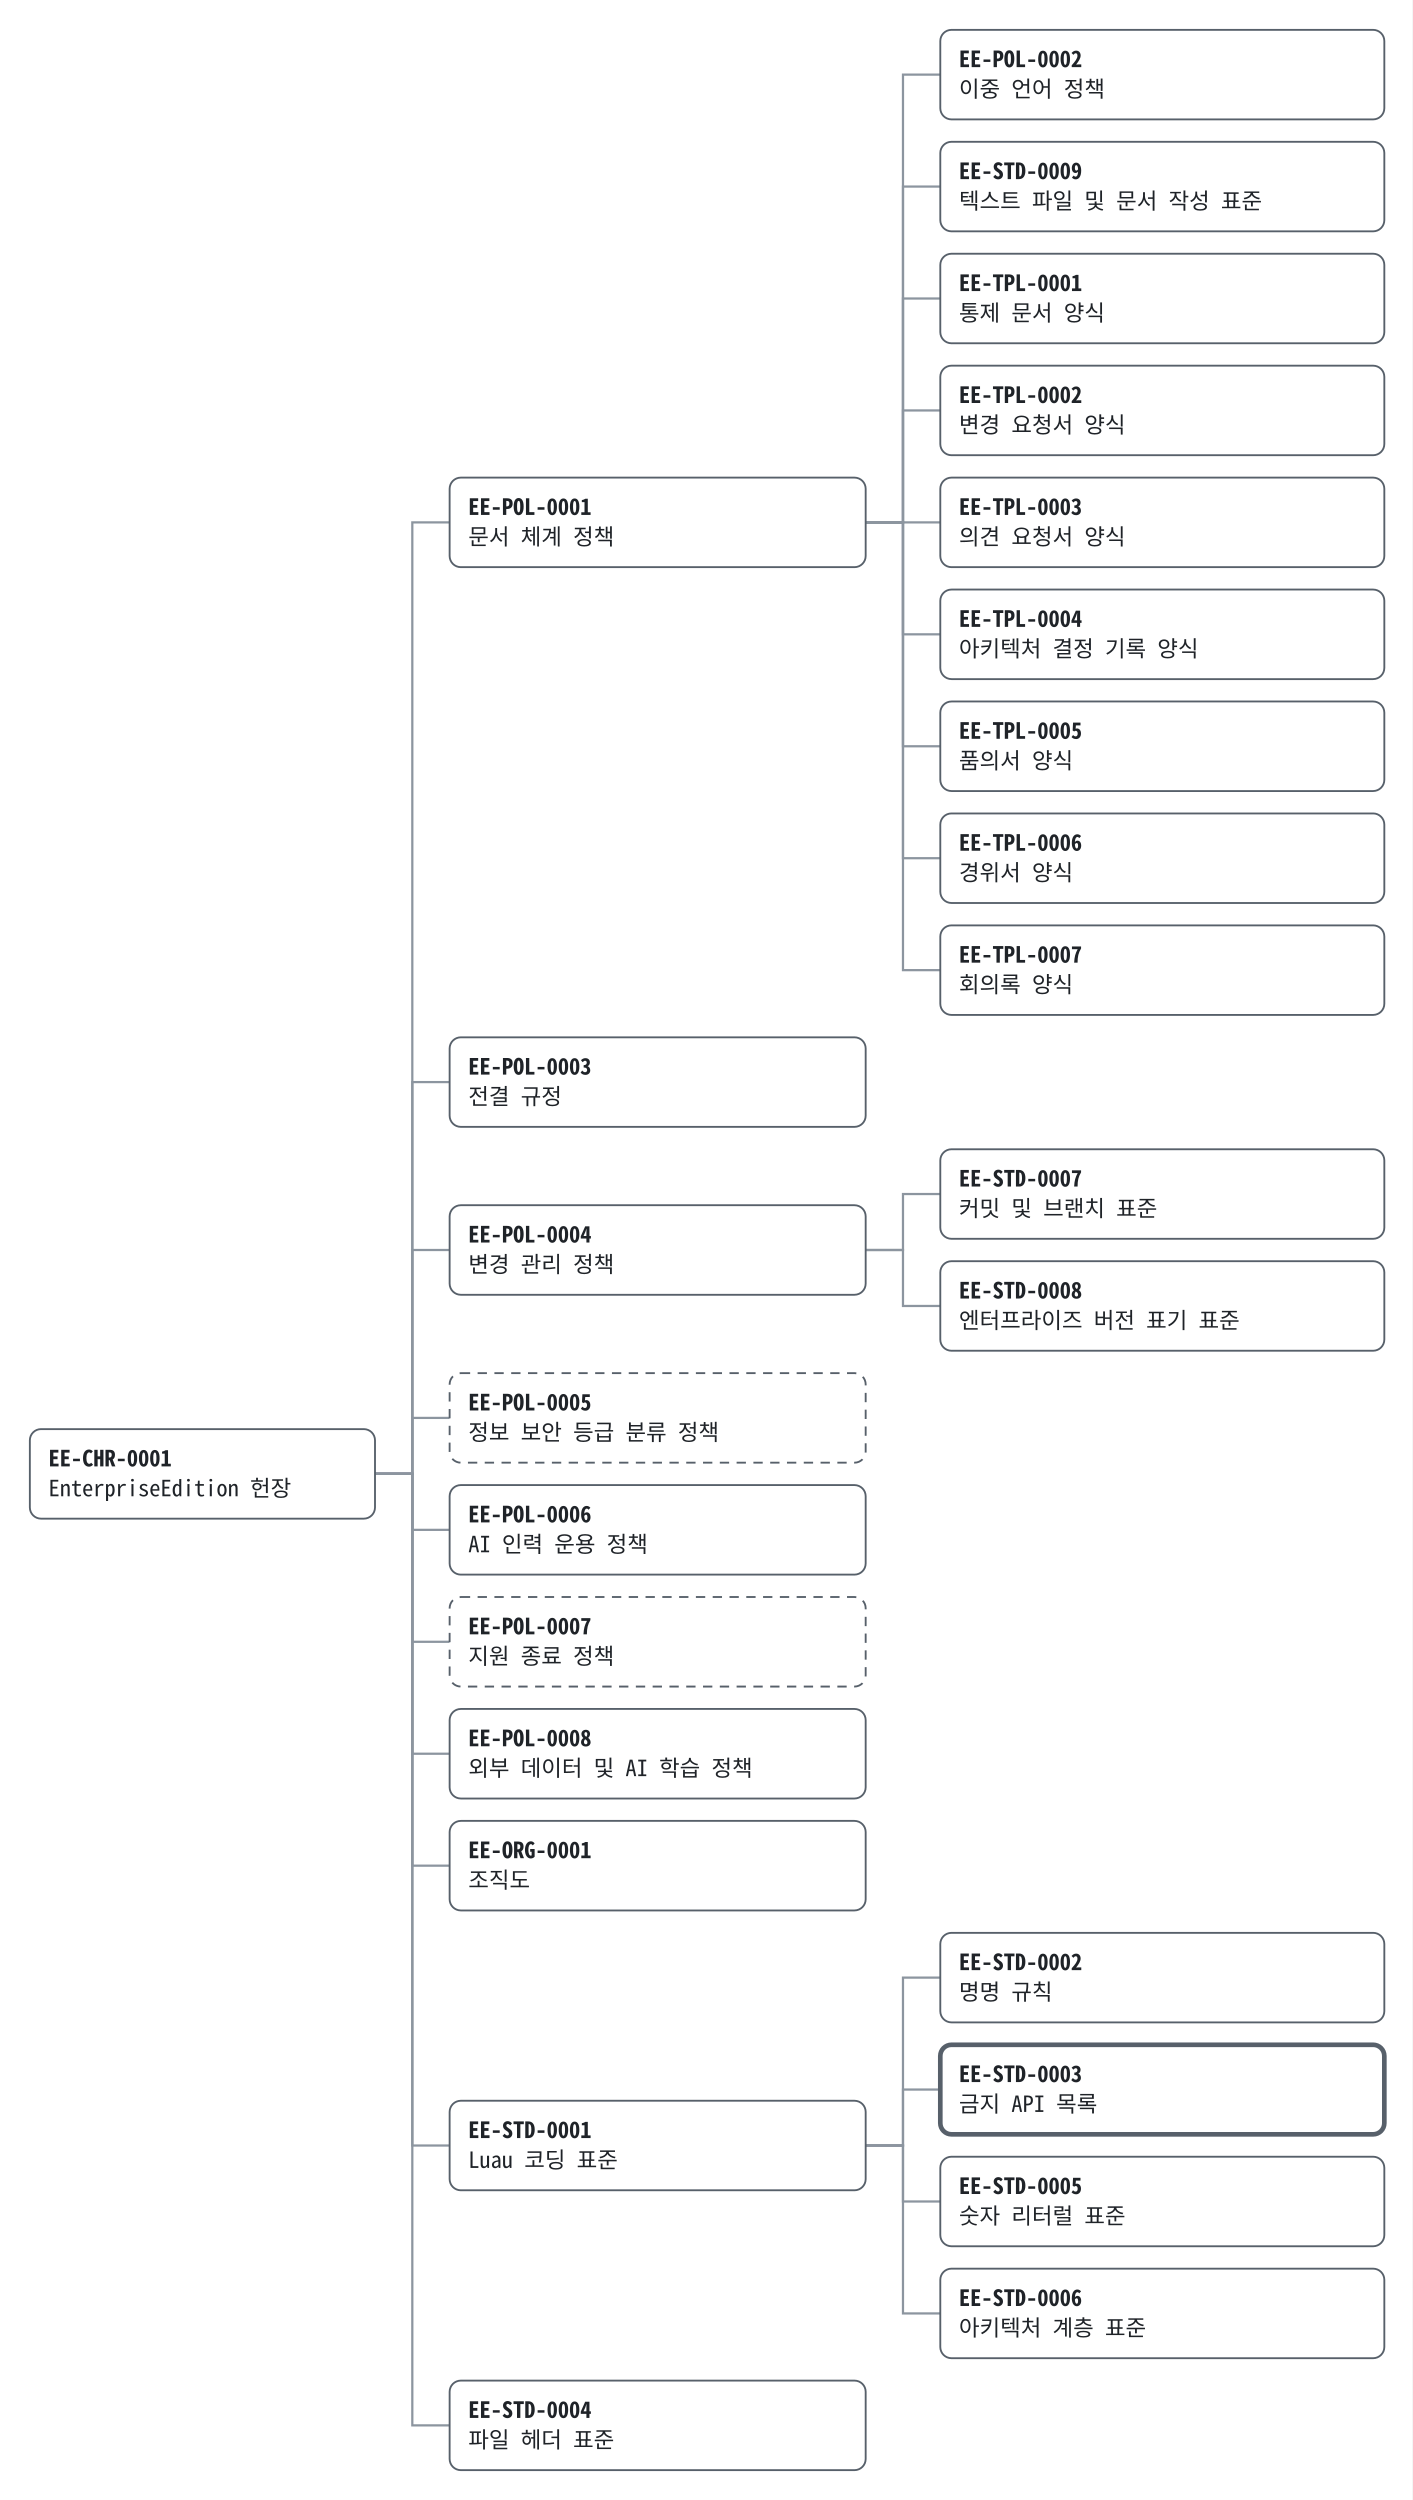
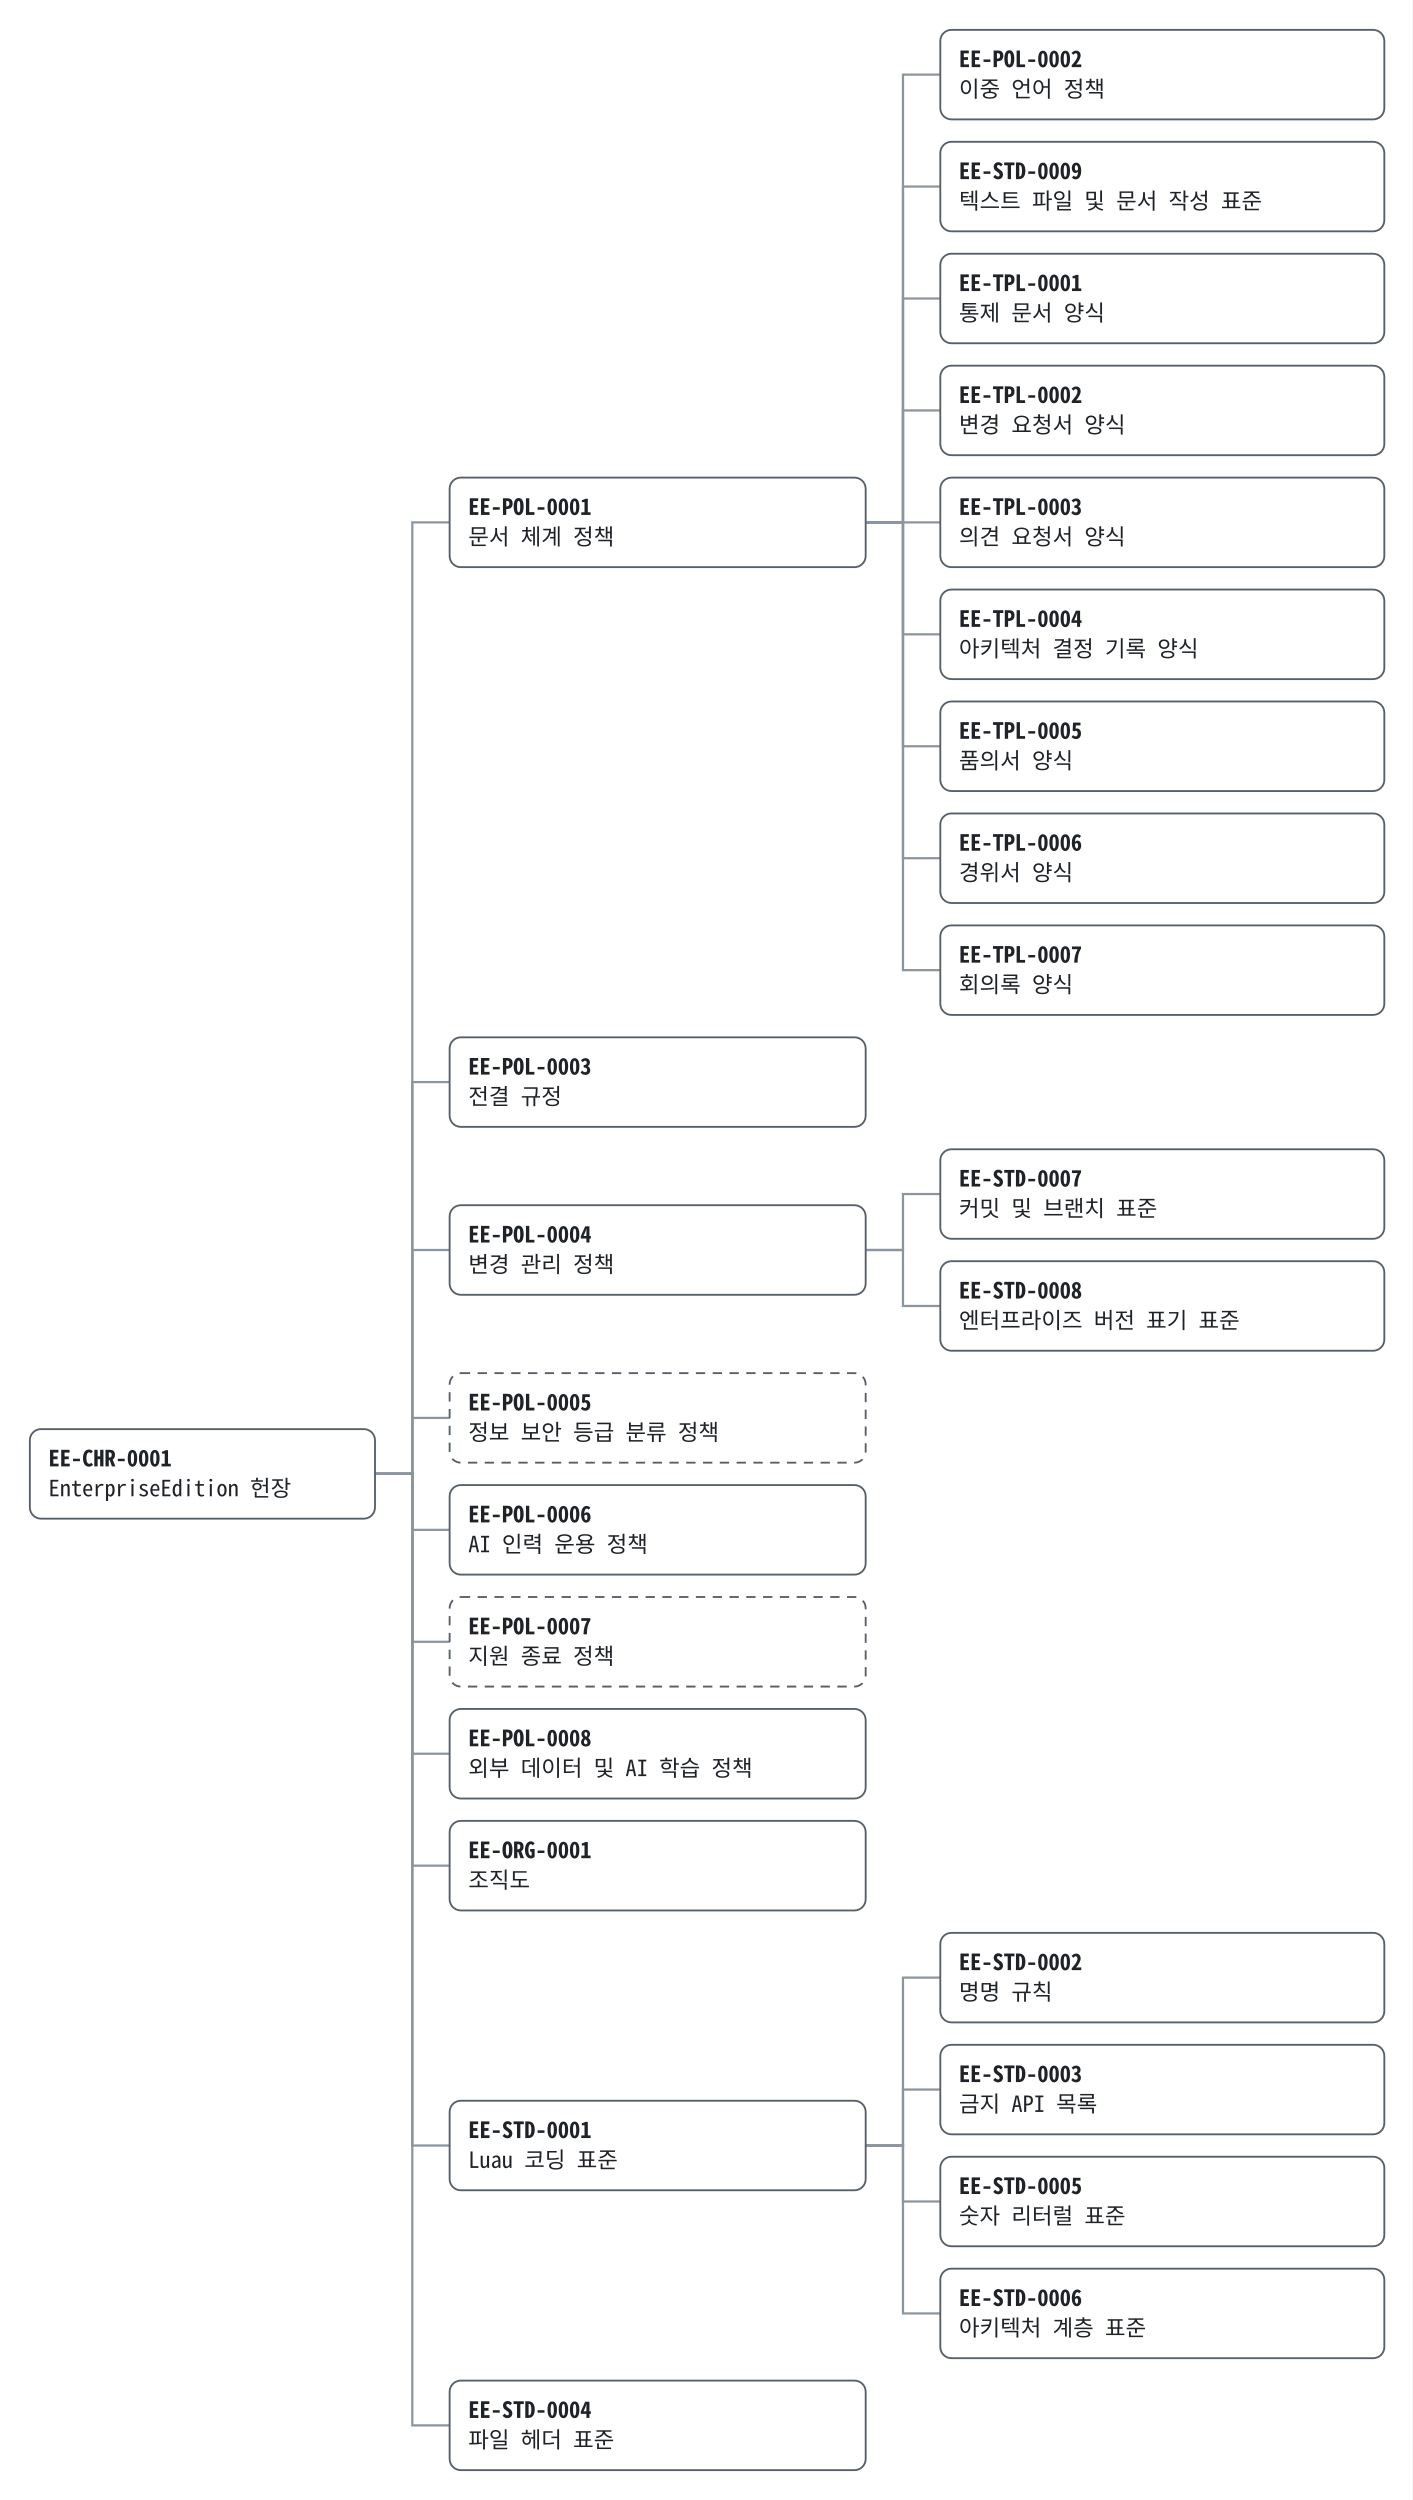
<svg xmlns="http://www.w3.org/2000/svg" width="757" height="1340" viewBox="0 0 757 1340" role="img">
  <style>text{font-family:ui-monospace,SFMono-Regular,Menlo,Consolas,'Noto Sans Mono CJK KR','Malgun Gothic',monospace;font-size:12px;fill:#1f2328}.first{font-weight:bold}.card{fill:#ffffff;stroke:#57606a;stroke-width:1}.dashed{stroke-dasharray:5 4}.bold{stroke-width:2.5}.edge{fill:none;stroke:#8c959f;stroke-width:1.2}</style>
  <rect width="757" height="1340" fill="#ffffff" />
  <path class="edge" d="M201 790H221V280H241" />
  <path class="edge" d="M201 790H221V580H241" />
  <path class="edge" d="M201 790H221V670H241" />
  <path class="edge" d="M201 790H221V760H241" />
  <path class="edge" d="M201 790H221V820H241" />
  <path class="edge" d="M201 790H221V880H241" />
  <path class="edge" d="M201 790H221V940H241" />
  <path class="edge" d="M201 790H221V1000H241" />
  <path class="edge" d="M201 790H221V1150H241" />
  <path class="edge" d="M201 790H221V1300H241" />
  <path class="edge" d="M464 280H484V40H504" />
  <path class="edge" d="M464 280H484V100H504" />
  <path class="edge" d="M464 280H484V160H504" />
  <path class="edge" d="M464 280H484V220H504" />
  <path class="edge" d="M464 280H484V280H504" />
  <path class="edge" d="M464 280H484V340H504" />
  <path class="edge" d="M464 280H484V400H504" />
  <path class="edge" d="M464 280H484V460H504" />
  <path class="edge" d="M464 280H484V520H504" />
  <path class="edge" d="M464 670H484V640H504" />
  <path class="edge" d="M464 670H484V700H504" />
  <path class="edge" d="M464 1150H484V1060H504" />
  <path class="edge" d="M464 1150H484V1120H504" />
  <path class="edge" d="M464 1150H484V1180H504" />
  <path class="edge" d="M464 1150H484V1240H504" />
  <rect class="card" x="16" y="766" width="185" height="48" rx="6" />
  <text class="first" x="26" y="786">EE-CHR-0001</text>
  <text x="26" y="802">EnterpriseEdition 헌장</text>
  <rect class="card" x="241" y="256" width="223" height="48" rx="6" />
  <text class="first" x="251" y="276">EE-POL-0001</text>
  <text x="251" y="292">문서 체계 정책</text>
  <rect class="card" x="504" y="16" width="238" height="48" rx="6" />
  <text class="first" x="514" y="36">EE-POL-0002</text>
  <text x="514" y="52">이중 언어 정책</text>
  <rect class="card" x="504" y="76" width="238" height="48" rx="6" />
  <text class="first" x="514" y="96">EE-STD-0009</text>
  <text x="514" y="112">텍스트 파일 및 문서 작성 표준</text>
  <rect class="card" x="504" y="136" width="238" height="48" rx="6" />
  <text class="first" x="514" y="156">EE-TPL-0001</text>
  <text x="514" y="172">통제 문서 양식</text>
  <rect class="card" x="504" y="196" width="238" height="48" rx="6" />
  <text class="first" x="514" y="216">EE-TPL-0002</text>
  <text x="514" y="232">변경 요청서 양식</text>
  <rect class="card" x="504" y="256" width="238" height="48" rx="6" />
  <text class="first" x="514" y="276">EE-TPL-0003</text>
  <text x="514" y="292">의견 요청서 양식</text>
  <rect class="card" x="504" y="316" width="238" height="48" rx="6" />
  <text class="first" x="514" y="336">EE-TPL-0004</text>
  <text x="514" y="352">아키텍처 결정 기록 양식</text>
  <rect class="card" x="504" y="376" width="238" height="48" rx="6" />
  <text class="first" x="514" y="396">EE-TPL-0005</text>
  <text x="514" y="412">품의서 양식</text>
  <rect class="card" x="504" y="436" width="238" height="48" rx="6" />
  <text class="first" x="514" y="456">EE-TPL-0006</text>
  <text x="514" y="472">경위서 양식</text>
  <rect class="card" x="504" y="496" width="238" height="48" rx="6" />
  <text class="first" x="514" y="516">EE-TPL-0007</text>
  <text x="514" y="532">회의록 양식</text>
  <rect class="card" x="241" y="556" width="223" height="48" rx="6" />
  <text class="first" x="251" y="576">EE-POL-0003</text>
  <text x="251" y="592">전결 규정</text>
  <rect class="card" x="241" y="646" width="223" height="48" rx="6" />
  <text class="first" x="251" y="666">EE-POL-0004</text>
  <text x="251" y="682">변경 관리 정책</text>
  <rect class="card" x="504" y="616" width="238" height="48" rx="6" />
  <text class="first" x="514" y="636">EE-STD-0007</text>
  <text x="514" y="652">커밋 및 브랜치 표준</text>
  <rect class="card" x="504" y="676" width="238" height="48" rx="6" />
  <text class="first" x="514" y="696">EE-STD-0008</text>
  <text x="514" y="712">엔터프라이즈 버전 표기 표준</text>
  <rect class="card dashed" x="241" y="736" width="223" height="48" rx="6" />
  <text class="first" x="251" y="756">EE-POL-0005</text>
  <text x="251" y="772">정보 보안 등급 분류 정책</text>
  <rect class="card" x="241" y="796" width="223" height="48" rx="6" />
  <text class="first" x="251" y="816">EE-POL-0006</text>
  <text x="251" y="832">AI 인력 운용 정책</text>
  <rect class="card dashed" x="241" y="856" width="223" height="48" rx="6" />
  <text class="first" x="251" y="876">EE-POL-0007</text>
  <text x="251" y="892">지원 종료 정책</text>
  <rect class="card" x="241" y="916" width="223" height="48" rx="6" />
  <text class="first" x="251" y="936">EE-POL-0008</text>
  <text x="251" y="952">외부 데이터 및 AI 학습 정책</text>
  <rect class="card" x="241" y="976" width="223" height="48" rx="6" />
  <text class="first" x="251" y="996">EE-ORG-0001</text>
  <text x="251" y="1012">조직도</text>
  <rect class="card" x="241" y="1126" width="223" height="48" rx="6" />
  <text class="first" x="251" y="1146">EE-STD-0001</text>
  <text x="251" y="1162">Luau 코딩 표준</text>
  <rect class="card" x="504" y="1036" width="238" height="48" rx="6" />
  <text class="first" x="514" y="1056">EE-STD-0002</text>
  <text x="514" y="1072">명명 규칙</text>
-   <rect class="card bold" x="504" y="1096" width="238" height="48" rx="6" />
+   <rect class="card" x="504" y="1096" width="238" height="48" rx="6" />
  <text class="first" x="514" y="1116">EE-STD-0003</text>
  <text x="514" y="1132">금지 API 목록</text>
  <rect class="card" x="504" y="1156" width="238" height="48" rx="6" />
  <text class="first" x="514" y="1176">EE-STD-0005</text>
  <text x="514" y="1192">숫자 리터럴 표준</text>
  <rect class="card" x="504" y="1216" width="238" height="48" rx="6" />
  <text class="first" x="514" y="1236">EE-STD-0006</text>
  <text x="514" y="1252">아키텍처 계층 표준</text>
  <rect class="card" x="241" y="1276" width="223" height="48" rx="6" />
  <text class="first" x="251" y="1296">EE-STD-0004</text>
  <text x="251" y="1312">파일 헤더 표준</text>
</svg>
